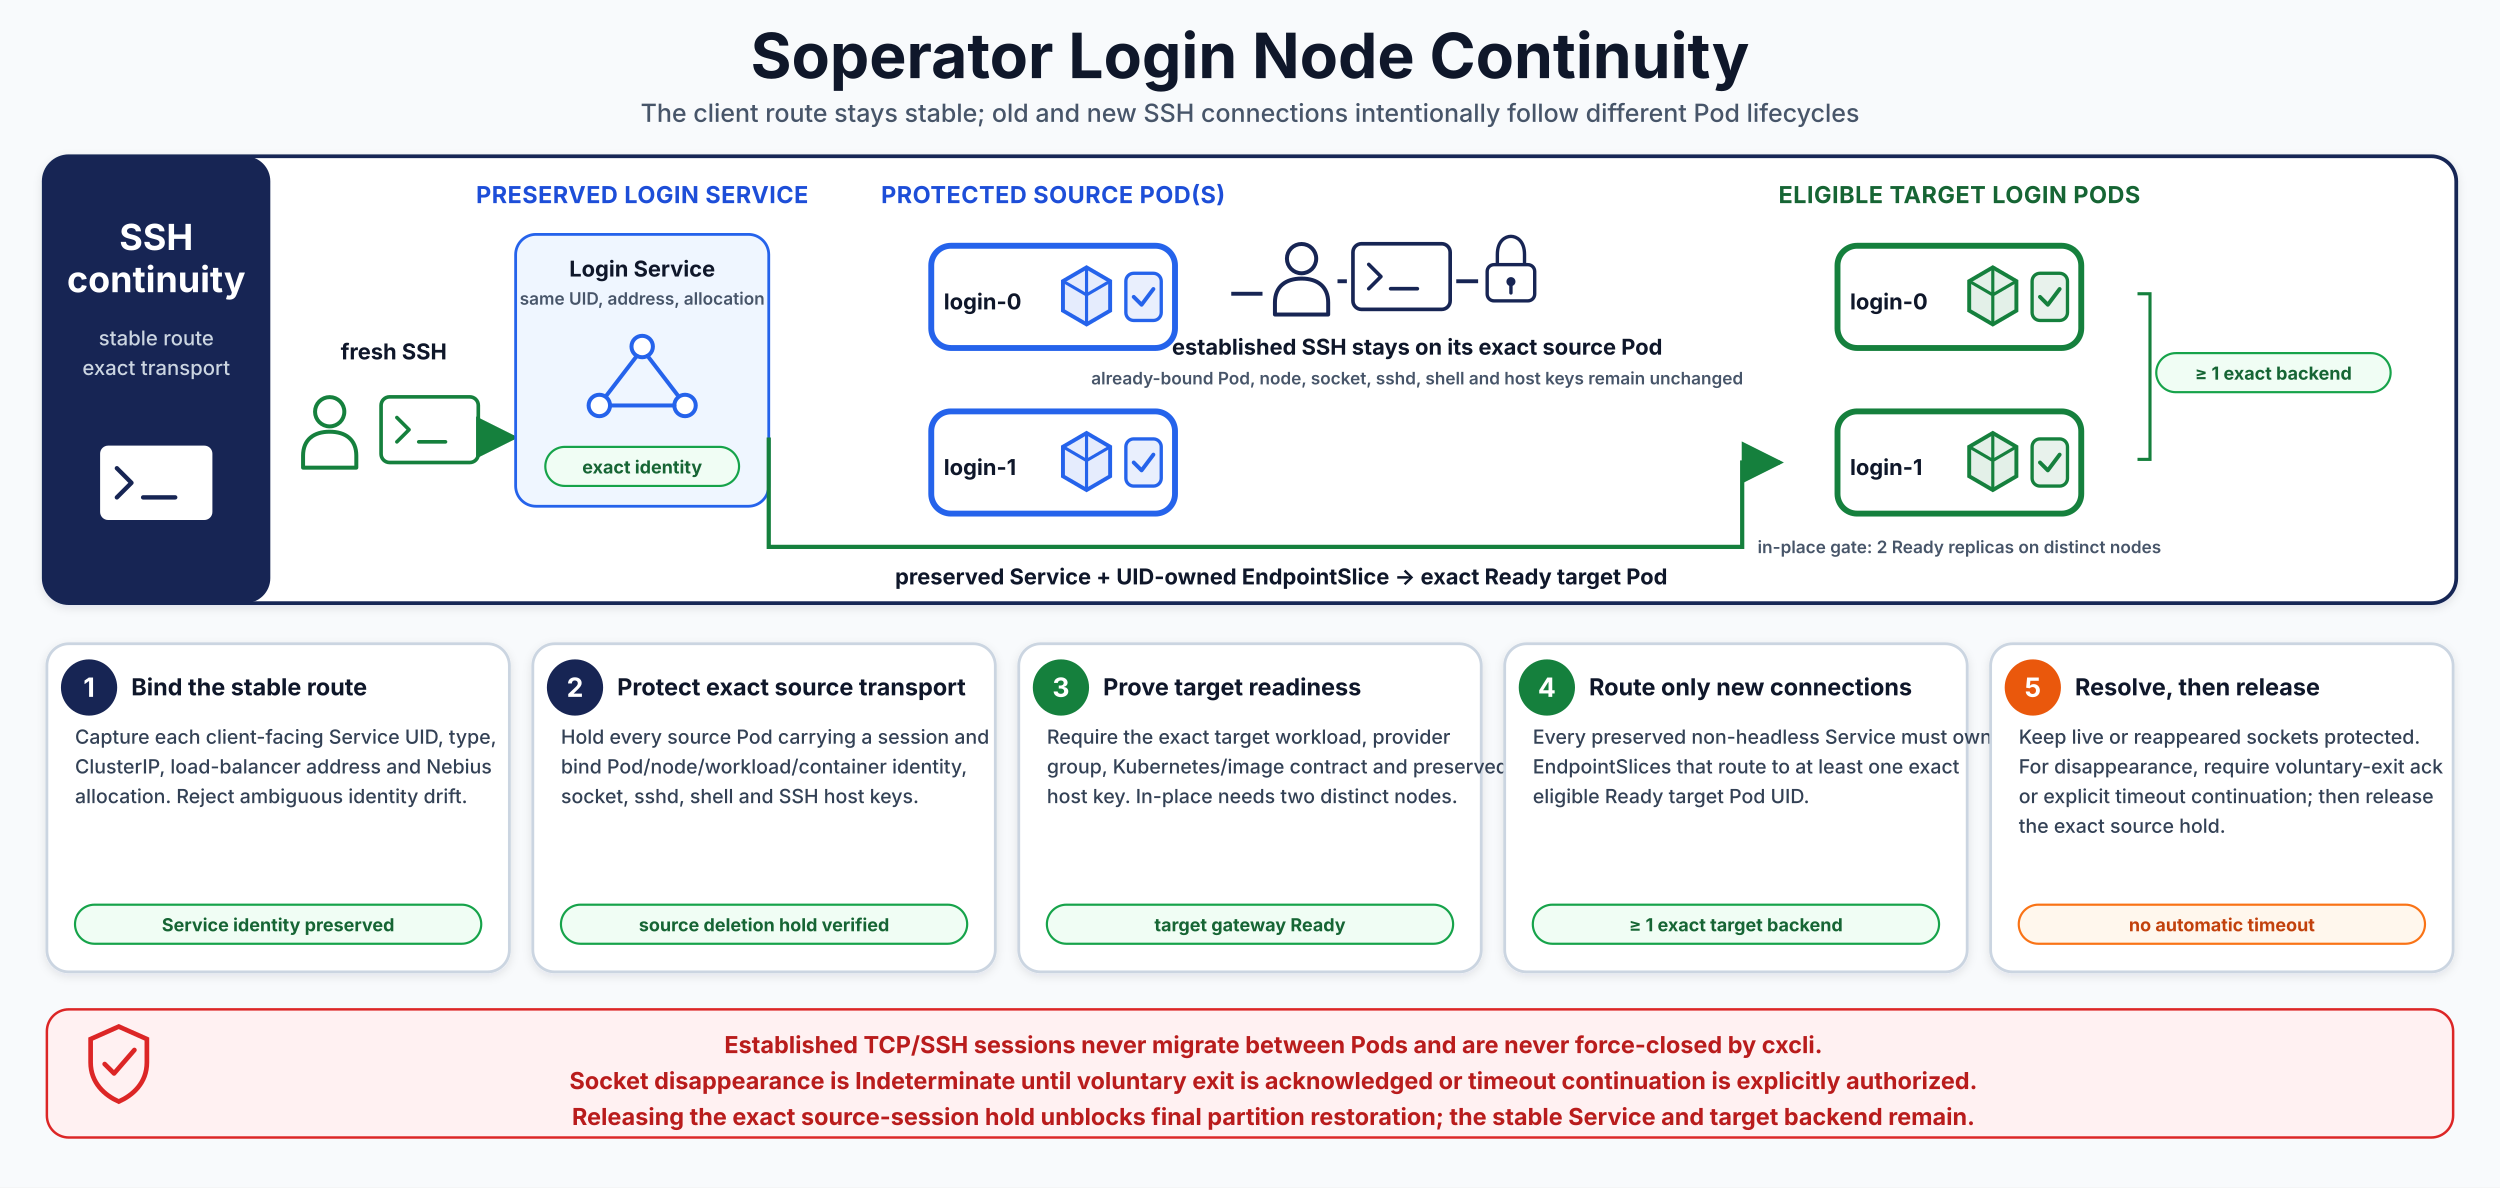
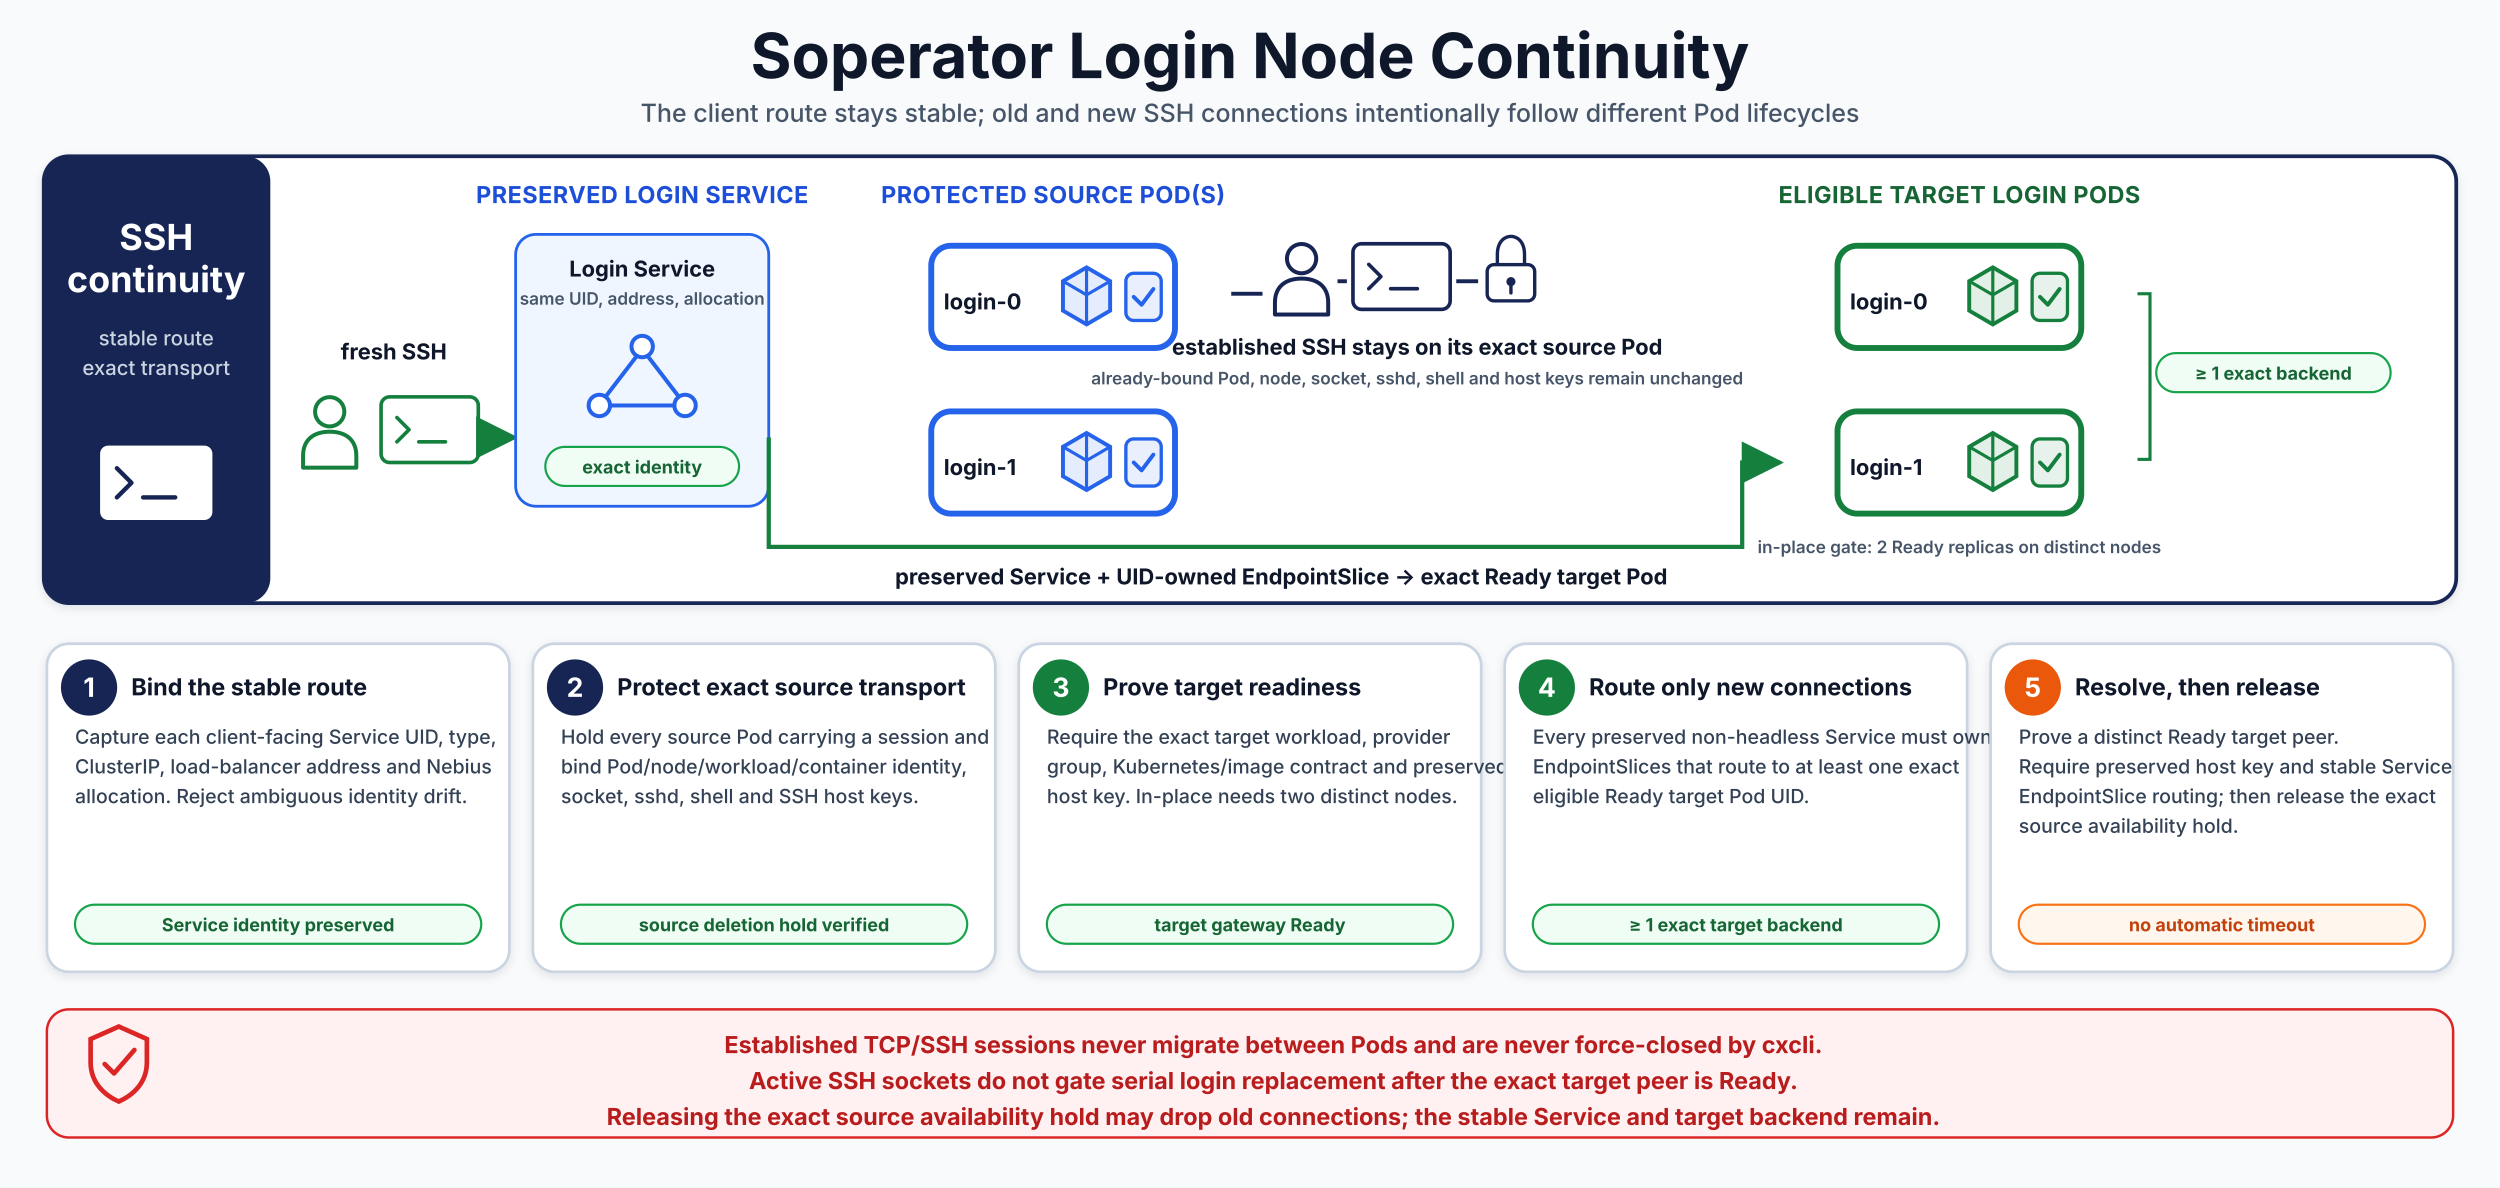
<svg xmlns="http://www.w3.org/2000/svg" width="1600" height="760" viewBox="0 0 1600 760" role="img" aria-labelledby="title desc">
  <defs>
    <filter id="shadow" x="-10%" y="-10%" width="120%" height="130%">
      <feDropShadow dx="0" dy="2" stdDeviation="3" flood-color="#0f172a" flood-opacity="0.10" />
    </filter>
    <marker id="arrow-green" markerWidth="10" markerHeight="10" refX="9" refY="5" orient="auto">
      <path d="M0,0 L10,5 L0,10 Z" fill="#15803d" />
    </marker>
    <symbol id="login-pod" viewBox="0 0 130 62">
      <rect x="3" y="5" width="124" height="52" rx="10" fill="#fff" stroke="currentColor" stroke-width="3" />
      <path d="M82 16 L94 23 L94 38 L82 45 L70 38 L70 23 Z" fill="currentColor" fill-opacity="0.12" stroke="currentColor" stroke-width="2" />
      <path d="M82 16 V30 M70 23 L82 30 L94 23 M82 30 V45" fill="none" stroke="currentColor" stroke-width="1.6" />
      <rect x="102" y="19" width="18" height="24" rx="4" fill="currentColor" fill-opacity="0.10" stroke="currentColor" stroke-width="1.7" />
      <path d="M106 31 L110 35 L116 27" fill="none" stroke="currentColor" stroke-width="2" stroke-linecap="round" stroke-linejoin="round" />
    </symbol>
    <symbol id="service" viewBox="0 0 112 80">
      <circle cx="56" cy="17" r="8" fill="#fff" stroke="currentColor" stroke-width="3" />
      <circle cx="24" cy="61" r="8" fill="#fff" stroke="currentColor" stroke-width="3" />
      <circle cx="88" cy="61" r="8" fill="#fff" stroke="currentColor" stroke-width="3" />
      <path d="M52 24 L29 54 M60 24 L83 54 M32 61 H80" fill="none" stroke="currentColor" stroke-width="3" stroke-linecap="round" />
    </symbol>
    <symbol id="terminal" viewBox="0 0 90 66">
      <rect x="5" y="6" width="80" height="54" rx="7" fill="#fff" stroke="currentColor" stroke-width="3" />
      <path d="M18 23 L28 33 L18 43 M36 43 H58" fill="none" stroke="currentColor" stroke-width="3" stroke-linecap="round" stroke-linejoin="round" />
    </symbol>
    <symbol id="user" viewBox="0 0 54 66">
      <circle cx="27" cy="16" r="11" fill="#fff" stroke="currentColor" stroke-width="3" />
      <path d="M7 58 V49 C7 37 15 31 27 31 C39 31 47 37 47 49 V58 Z" fill="#fff" stroke="currentColor" stroke-width="3" stroke-linejoin="round" />
    </symbol>
    <symbol id="lock" viewBox="0 0 58 70">
      <rect x="8" y="30" width="42" height="32" rx="6" fill="#fff" stroke="currentColor" stroke-width="3" />
      <path d="M17 30 V21 C17 9 24 5 29 5 C34 5 41 9 41 21 V30" fill="none" stroke="currentColor" stroke-width="3" />
      <circle cx="29" cy="45" r="4" fill="currentColor" />
      <path d="M29 49 V55" stroke="currentColor" stroke-width="3" stroke-linecap="round" />
    </symbol>
    <style>
      .bg { fill: #f8fafc; }.title { font: 700 40px Inter, Arial, sans-serif; fill: #0f172a; }.subtitle { font: 500 16px Inter, Arial, sans-serif; fill: #475569; }
      .panel { fill: #fff; stroke: #172554; stroke-width: 2.4; filter: url(#shadow); }.rail { fill: #172554; }.rail-title { font: 700 23px Inter, Arial, sans-serif; fill: #fff; }.rail-sub { font: 500 13px Inter, Arial, sans-serif; fill: #cbd5e1; }
      .section { font: 700 15px Inter, Arial, sans-serif; letter-spacing: .3px; }.node-label { font: 700 14px Inter, Arial, sans-serif; fill: #0f172a; }.node-sub { font: 500 12px Inter, Arial, sans-serif; fill: #475569; }.micro { font: 600 11px Inter, Arial, sans-serif; fill: #475569; }
      .route { fill: none; stroke: #15803d; stroke-width: 2.7; marker-end: url(#arrow-green); }.service-route { fill: none; stroke: #2563eb; stroke-width: 2; stroke-dasharray: 5 4; }
      .card { fill: #fff; stroke: #cbd5e1; stroke-width: 1.8; filter: url(#shadow); }.card-title { font: 700 15px Inter, Arial, sans-serif; fill: #0f172a; }.card-body { font: 500 12.5px Inter, Arial, sans-serif; fill: #334155; }.card-num { font: 700 17px Inter, Arial, sans-serif; fill: #fff; }
      .pill { fill: #f0fdf4; stroke: #16a34a; stroke-width: 1.4; }.pill-warn { fill: #fff7ed; stroke: #f97316; stroke-width: 1.4; }.pill-text { font: 700 11.5px Inter, Arial, sans-serif; }
      .banner { fill: #fff1f2; stroke: #dc2626; stroke-width: 1.6; }.banner-text { font: 700 15px Inter, Arial, sans-serif; fill: #b91c1c; }
      .blue { color: #2563eb; }.green { color: #15803d; }.navy { color: #172554; }
    </style>
  </defs>
  <rect class="bg" width="1600" height="760" />
  <text class="title" x="800" y="50" text-anchor="middle">Soperator Login Node Continuity</text>
  <text class="subtitle" x="800" y="78" text-anchor="middle">The client route stays stable; old and new SSH connections intentionally follow different Pod lifecycles</text>
  <rect class="panel" x="28" y="100" width="1544" height="286" rx="16" />
  <rect class="rail" x="28" y="100" width="145" height="286" rx="16" />
  <text class="rail-title" x="100" y="160" text-anchor="middle">SSH</text>
  <text class="rail-title" x="100" y="187" text-anchor="middle">continuity</text>
  <text class="rail-sub" x="100" y="221" text-anchor="middle">stable route</text>
  <text class="rail-sub" x="100" y="240" text-anchor="middle">exact transport</text>
  <use href="#terminal" x="58" y="278" width="84" height="62" class="navy" />
  <text class="node-label" x="252" y="230" text-anchor="middle" fill="#166534">fresh SSH</text>
  <use href="#user" x="188" y="249" width="46" height="58" class="green" />
  <use href="#terminal" x="240" y="249" width="70" height="52" class="green" />
  <path class="route" d="M310 280 H329" />
  <text class="section" x="411" y="130" text-anchor="middle" fill="#1d4ed8">PRESERVED LOGIN SERVICE</text>
  <rect x="330" y="150" width="162" height="174" rx="13" fill="#eff6ff" stroke="#2563eb" stroke-width="1.8" />
  <text class="node-label" x="411" y="177" text-anchor="middle">Login Service</text>
  <text class="micro" x="411" y="195" text-anchor="middle">same UID, address, allocation</text>
  <use href="#service" x="363" y="207" width="96" height="69" class="blue" />
  <rect class="pill" x="349" y="286" width="124" height="25" rx="12.5" />
  <text class="pill-text" x="411" y="303" text-anchor="middle" fill="#166534">exact identity</text>
  <text class="section" x="674" y="130" text-anchor="middle" fill="#1d4ed8">PROTECTED SOURCE POD(S)</text>
  <use href="#login-pod" x="560" y="151" width="228" height="78" class="blue" />
  <text class="node-label" x="604" y="198">login-0</text>
  <use href="#login-pod" x="560" y="257" width="228" height="78" class="blue" />
  <text class="node-label" x="604" y="304">login-1</text>
  <use href="#user" x="810" y="151" width="46" height="58" class="navy" />
  <use href="#terminal" x="862" y="151" width="70" height="52" class="navy" />
  <use href="#lock" x="946" y="147" width="42" height="52" class="navy" />
  <path d="M788 188 H808 M856 180 H862 M932 180 H946" stroke="#172554" stroke-width="2.5" />
  <text class="node-label" x="907" y="227" text-anchor="middle">established SSH stays on its exact source Pod</text>
  <text class="micro" x="907" y="246" text-anchor="middle">already-bound Pod, node, socket, sshd, shell and host keys remain unchanged</text>
  <path class="route" d="M492 280 V350 H1115 V296 H1139" />
  <text class="node-label" x="820" y="374" text-anchor="middle" fill="#166534">preserved Service + UID-owned EndpointSlice → exact Ready target Pod</text>
  <text class="section" x="1254" y="130" text-anchor="middle" fill="#166534">ELIGIBLE TARGET LOGIN PODS</text>
  <use href="#login-pod" x="1140" y="151" width="228" height="78" class="green" />
  <text class="node-label" x="1184" y="198">login-0</text>
  <use href="#login-pod" x="1140" y="257" width="228" height="78" class="green" />
  <text class="node-label" x="1184" y="304">login-1</text>
  <text class="micro" x="1254" y="354" text-anchor="middle">in-place gate: 2 Ready replicas on distinct nodes</text>
  <path d="M1368 188 H1376 V294 H1368" fill="none" stroke="#15803d" stroke-width="2" />
  <rect class="pill" x="1380" y="226" width="150" height="25" rx="12.5" />
  <text class="pill-text" x="1455" y="243" text-anchor="middle" fill="#166534">≥ 1 exact backend</text>
  <g>
    <rect class="card" x="30" y="412" width="296" height="210" rx="14" />
    <circle cx="57" cy="440" r="18" fill="#172554" />
    <text class="card-num" x="57" y="446" text-anchor="middle">1</text>
    <text class="card-title" x="84" y="445">Bind the stable route</text>
    <text class="card-body" x="48" y="476">
      <tspan x="48">Capture each client-facing Service UID, type,</tspan>
      <tspan x="48" dy="19">ClusterIP, load-balancer address and Nebius</tspan>
      <tspan x="48" dy="19">allocation. Reject ambiguous identity drift.</tspan>
    </text>
    <rect class="pill" x="48" y="579" width="260" height="25" rx="12.5" />
    <text class="pill-text" x="178" y="596" text-anchor="middle" fill="#166534">Service identity preserved</text>
    <rect class="card" x="341" y="412" width="296" height="210" rx="14" />
    <circle cx="368" cy="440" r="18" fill="#172554" />
    <text class="card-num" x="368" y="446" text-anchor="middle">2</text>
    <text class="card-title" x="395" y="445">Protect exact source transport</text>
    <text class="card-body" x="359" y="476">
      <tspan x="359">Hold every source Pod carrying a session and</tspan>
      <tspan x="359" dy="19">bind Pod/node/workload/container identity,</tspan>
      <tspan x="359" dy="19">socket, sshd, shell and SSH host keys.</tspan>
    </text>
    <rect class="pill" x="359" y="579" width="260" height="25" rx="12.5" />
    <text class="pill-text" x="489" y="596" text-anchor="middle" fill="#166534">source deletion hold verified</text>
    <rect class="card" x="652" y="412" width="296" height="210" rx="14" />
    <circle cx="679" cy="440" r="18" fill="#15803d" />
    <text class="card-num" x="679" y="446" text-anchor="middle">3</text>
    <text class="card-title" x="706" y="445">Prove target readiness</text>
    <text class="card-body" x="670" y="476">
      <tspan x="670">Require the exact target workload, provider</tspan>
      <tspan x="670" dy="19">group, Kubernetes/image contract and preserved</tspan>
      <tspan x="670" dy="19">host key. In-place needs two distinct nodes.</tspan>
    </text>
    <rect class="pill" x="670" y="579" width="260" height="25" rx="12.5" />
    <text class="pill-text" x="800" y="596" text-anchor="middle" fill="#166534">target gateway Ready</text>
    <rect class="card" x="963" y="412" width="296" height="210" rx="14" />
    <circle cx="990" cy="440" r="18" fill="#15803d" />
    <text class="card-num" x="990" y="446" text-anchor="middle">4</text>
    <text class="card-title" x="1017" y="445">Route only new connections</text>
    <text class="card-body" x="981" y="476">
      <tspan x="981">Every preserved non-headless Service must own</tspan>
      <tspan x="981" dy="19">EndpointSlices that route to at least one exact</tspan>
      <tspan x="981" dy="19">eligible Ready target Pod UID.</tspan>
    </text>
    <rect class="pill" x="981" y="579" width="260" height="25" rx="12.5" />
    <text class="pill-text" x="1111" y="596" text-anchor="middle" fill="#166534">≥ 1 exact target backend</text>
    <rect class="card" x="1274" y="412" width="296" height="210" rx="14" />
    <circle cx="1301" cy="440" r="18" fill="#ea580c" />
    <text class="card-num" x="1301" y="446" text-anchor="middle">5</text>
    <text class="card-title" x="1328" y="445">Resolve, then release</text>
    <text class="card-body" x="1292" y="476">
-       <tspan x="1292">Keep live or reappeared sockets protected.</tspan>
-       <tspan x="1292" dy="19">For disappearance, require voluntary-exit ack</tspan>
-       <tspan x="1292" dy="19">or explicit timeout continuation; then release</tspan>
-       <tspan x="1292" dy="19">the exact source hold.</tspan>
+       <tspan x="1292">Prove a distinct Ready target peer.</tspan>
+       <tspan x="1292" dy="19">Require preserved host key and stable Service</tspan>
+       <tspan x="1292" dy="19">EndpointSlice routing; then release the exact</tspan>
+       <tspan x="1292" dy="19">source availability hold.</tspan>
    </text>
    <rect class="pill-warn" x="1292" y="579" width="260" height="25" rx="12.5" />
    <text class="pill-text" x="1422" y="596" text-anchor="middle" fill="#c2410c">no automatic timeout</text>
  </g>
  <rect class="banner" x="30" y="646" width="1540" height="82" rx="14" />
  <path d="M58 665 L76 657 L94 665 V680 C94 693 85 701 76 705 C67 701 58 693 58 680 Z" fill="none" stroke="#dc2626" stroke-width="3" />
  <path d="M67 681 L73 687 L86 672" fill="none" stroke="#dc2626" stroke-width="3" stroke-linecap="round" stroke-linejoin="round" />
  <text class="banner-text" x="815" y="674" text-anchor="middle">Established TCP/SSH sessions never migrate between Pods and are never force-closed by cxcli.</text>
-   <text class="banner-text" x="815" y="697" text-anchor="middle">Socket disappearance is Indeterminate until voluntary exit is acknowledged or timeout continuation is explicitly authorized.</text>
-   <text class="banner-text" x="815" y="720" text-anchor="middle">Releasing the exact source-session hold unblocks final partition restoration; the stable Service and target backend remain.</text>
+   <text class="banner-text" x="815" y="697" text-anchor="middle">Active SSH sockets do not gate serial login replacement after the exact target peer is Ready.</text>
+   <text class="banner-text" x="815" y="720" text-anchor="middle">Releasing the exact source availability hold may drop old connections; the stable Service and target backend remain.</text>
</svg>
